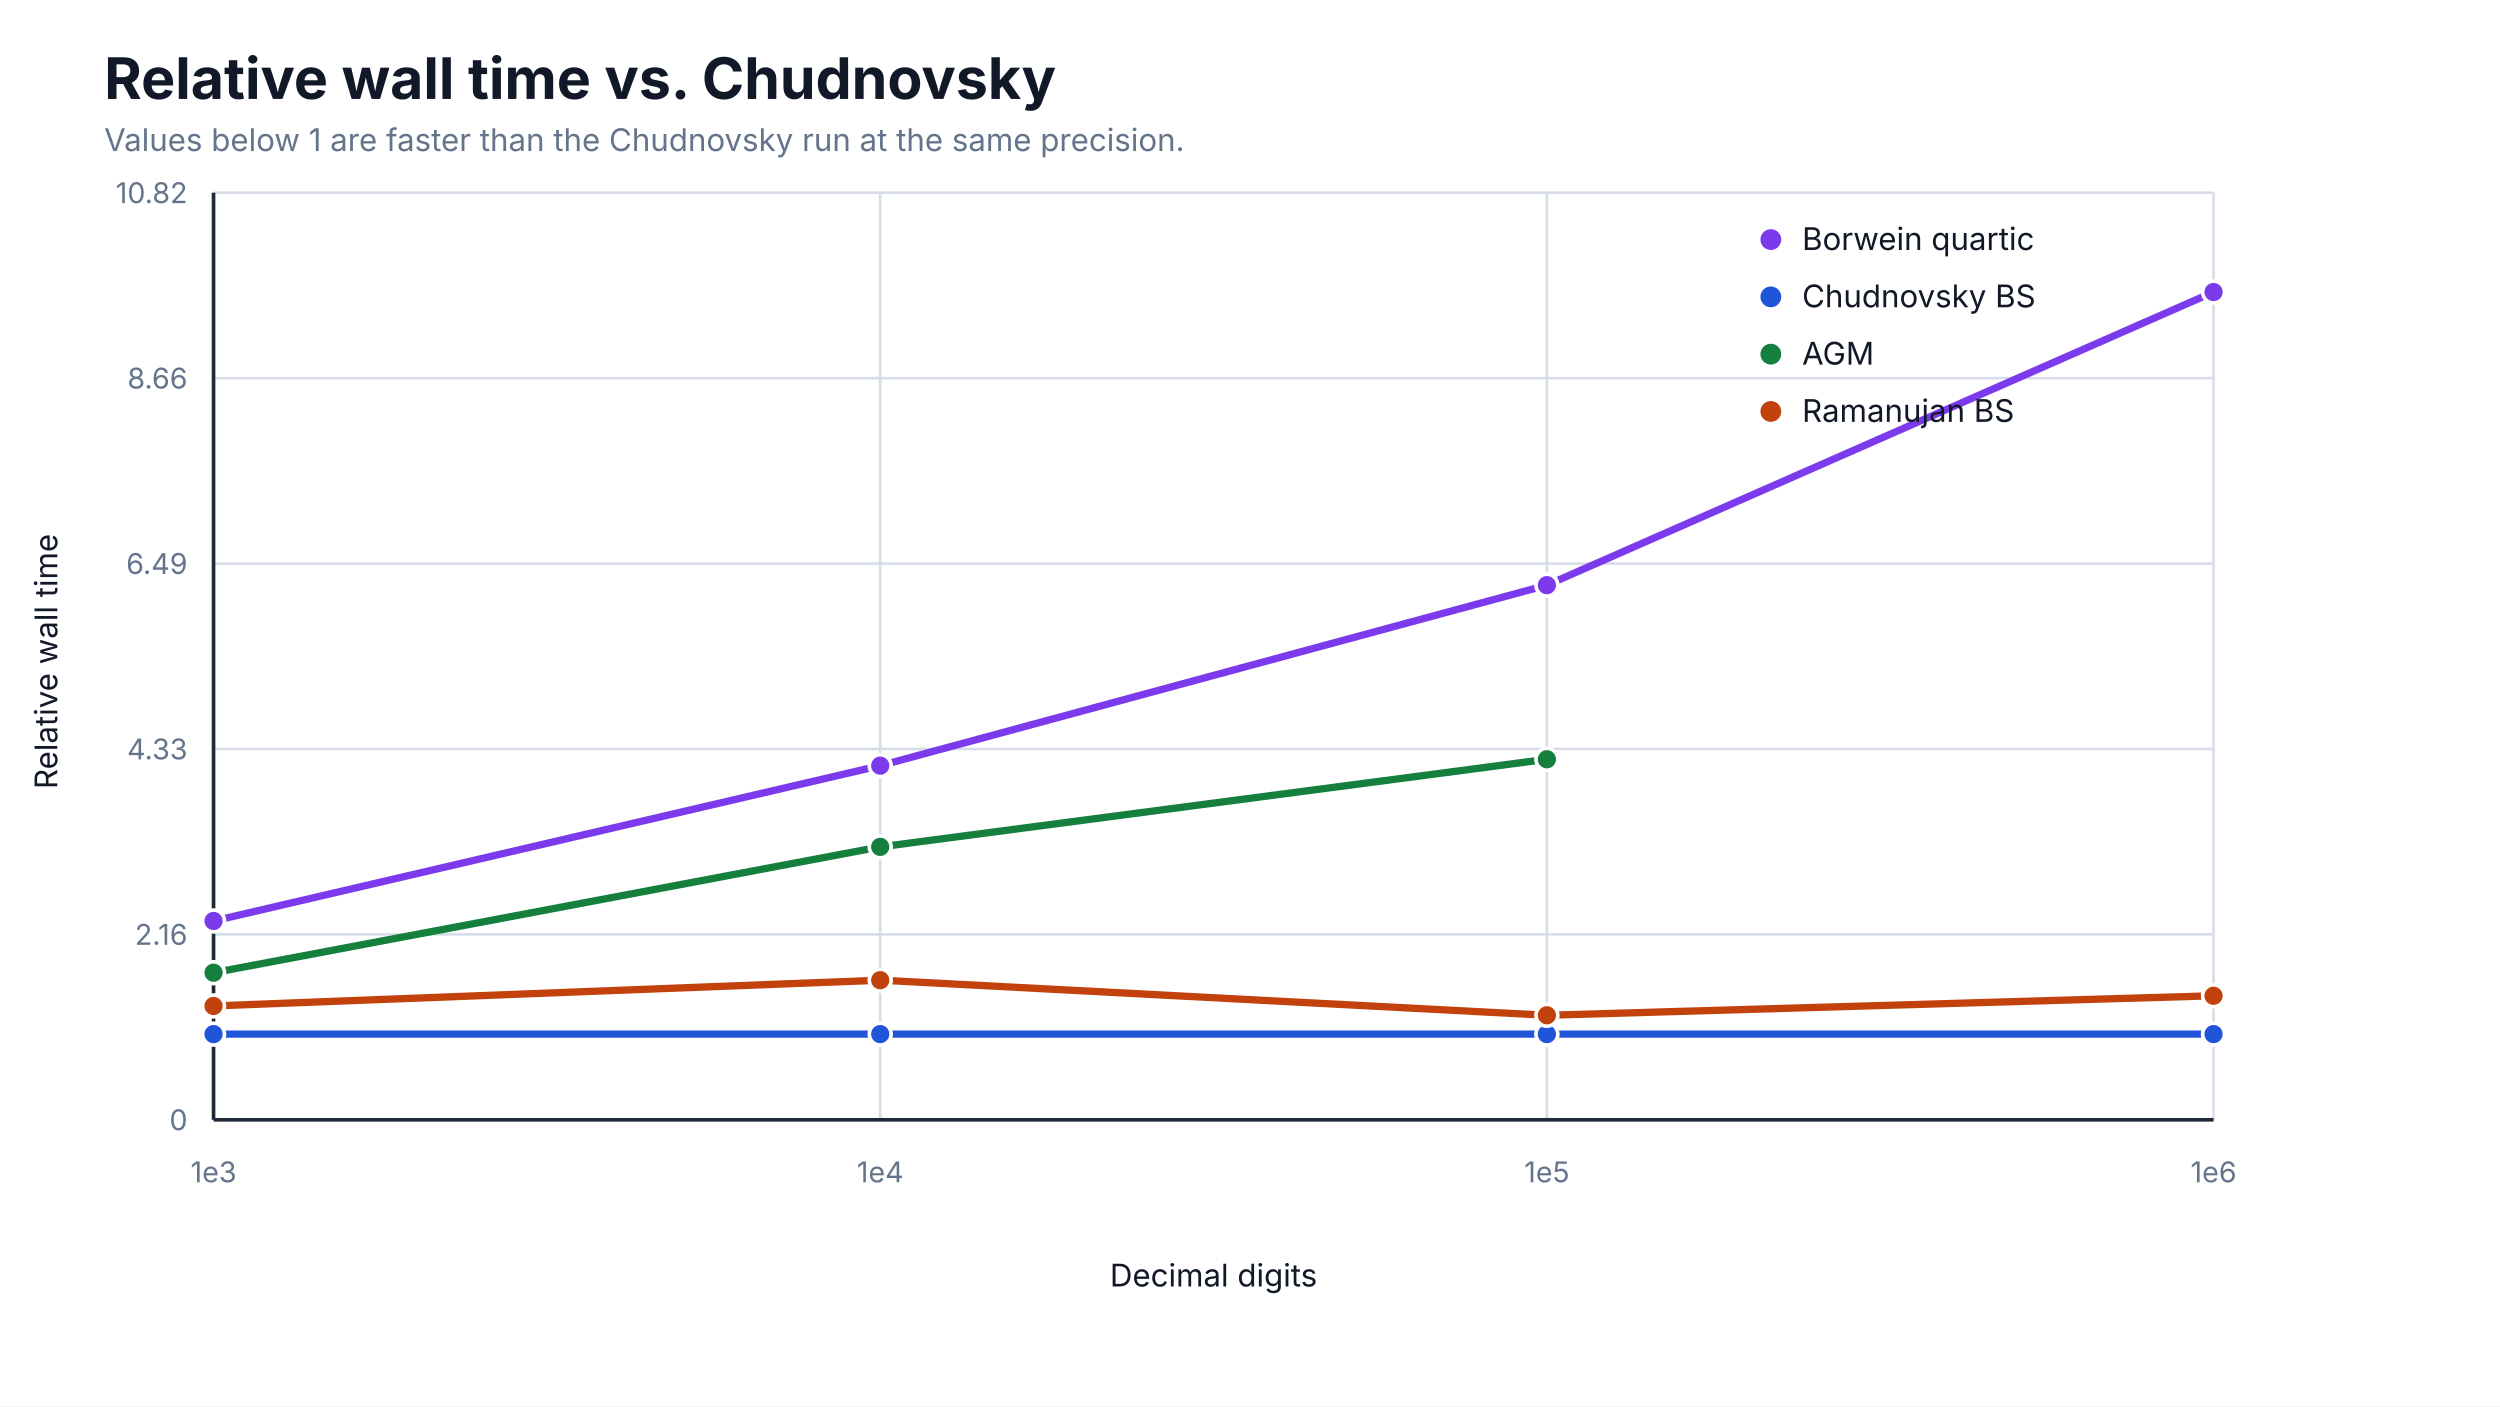
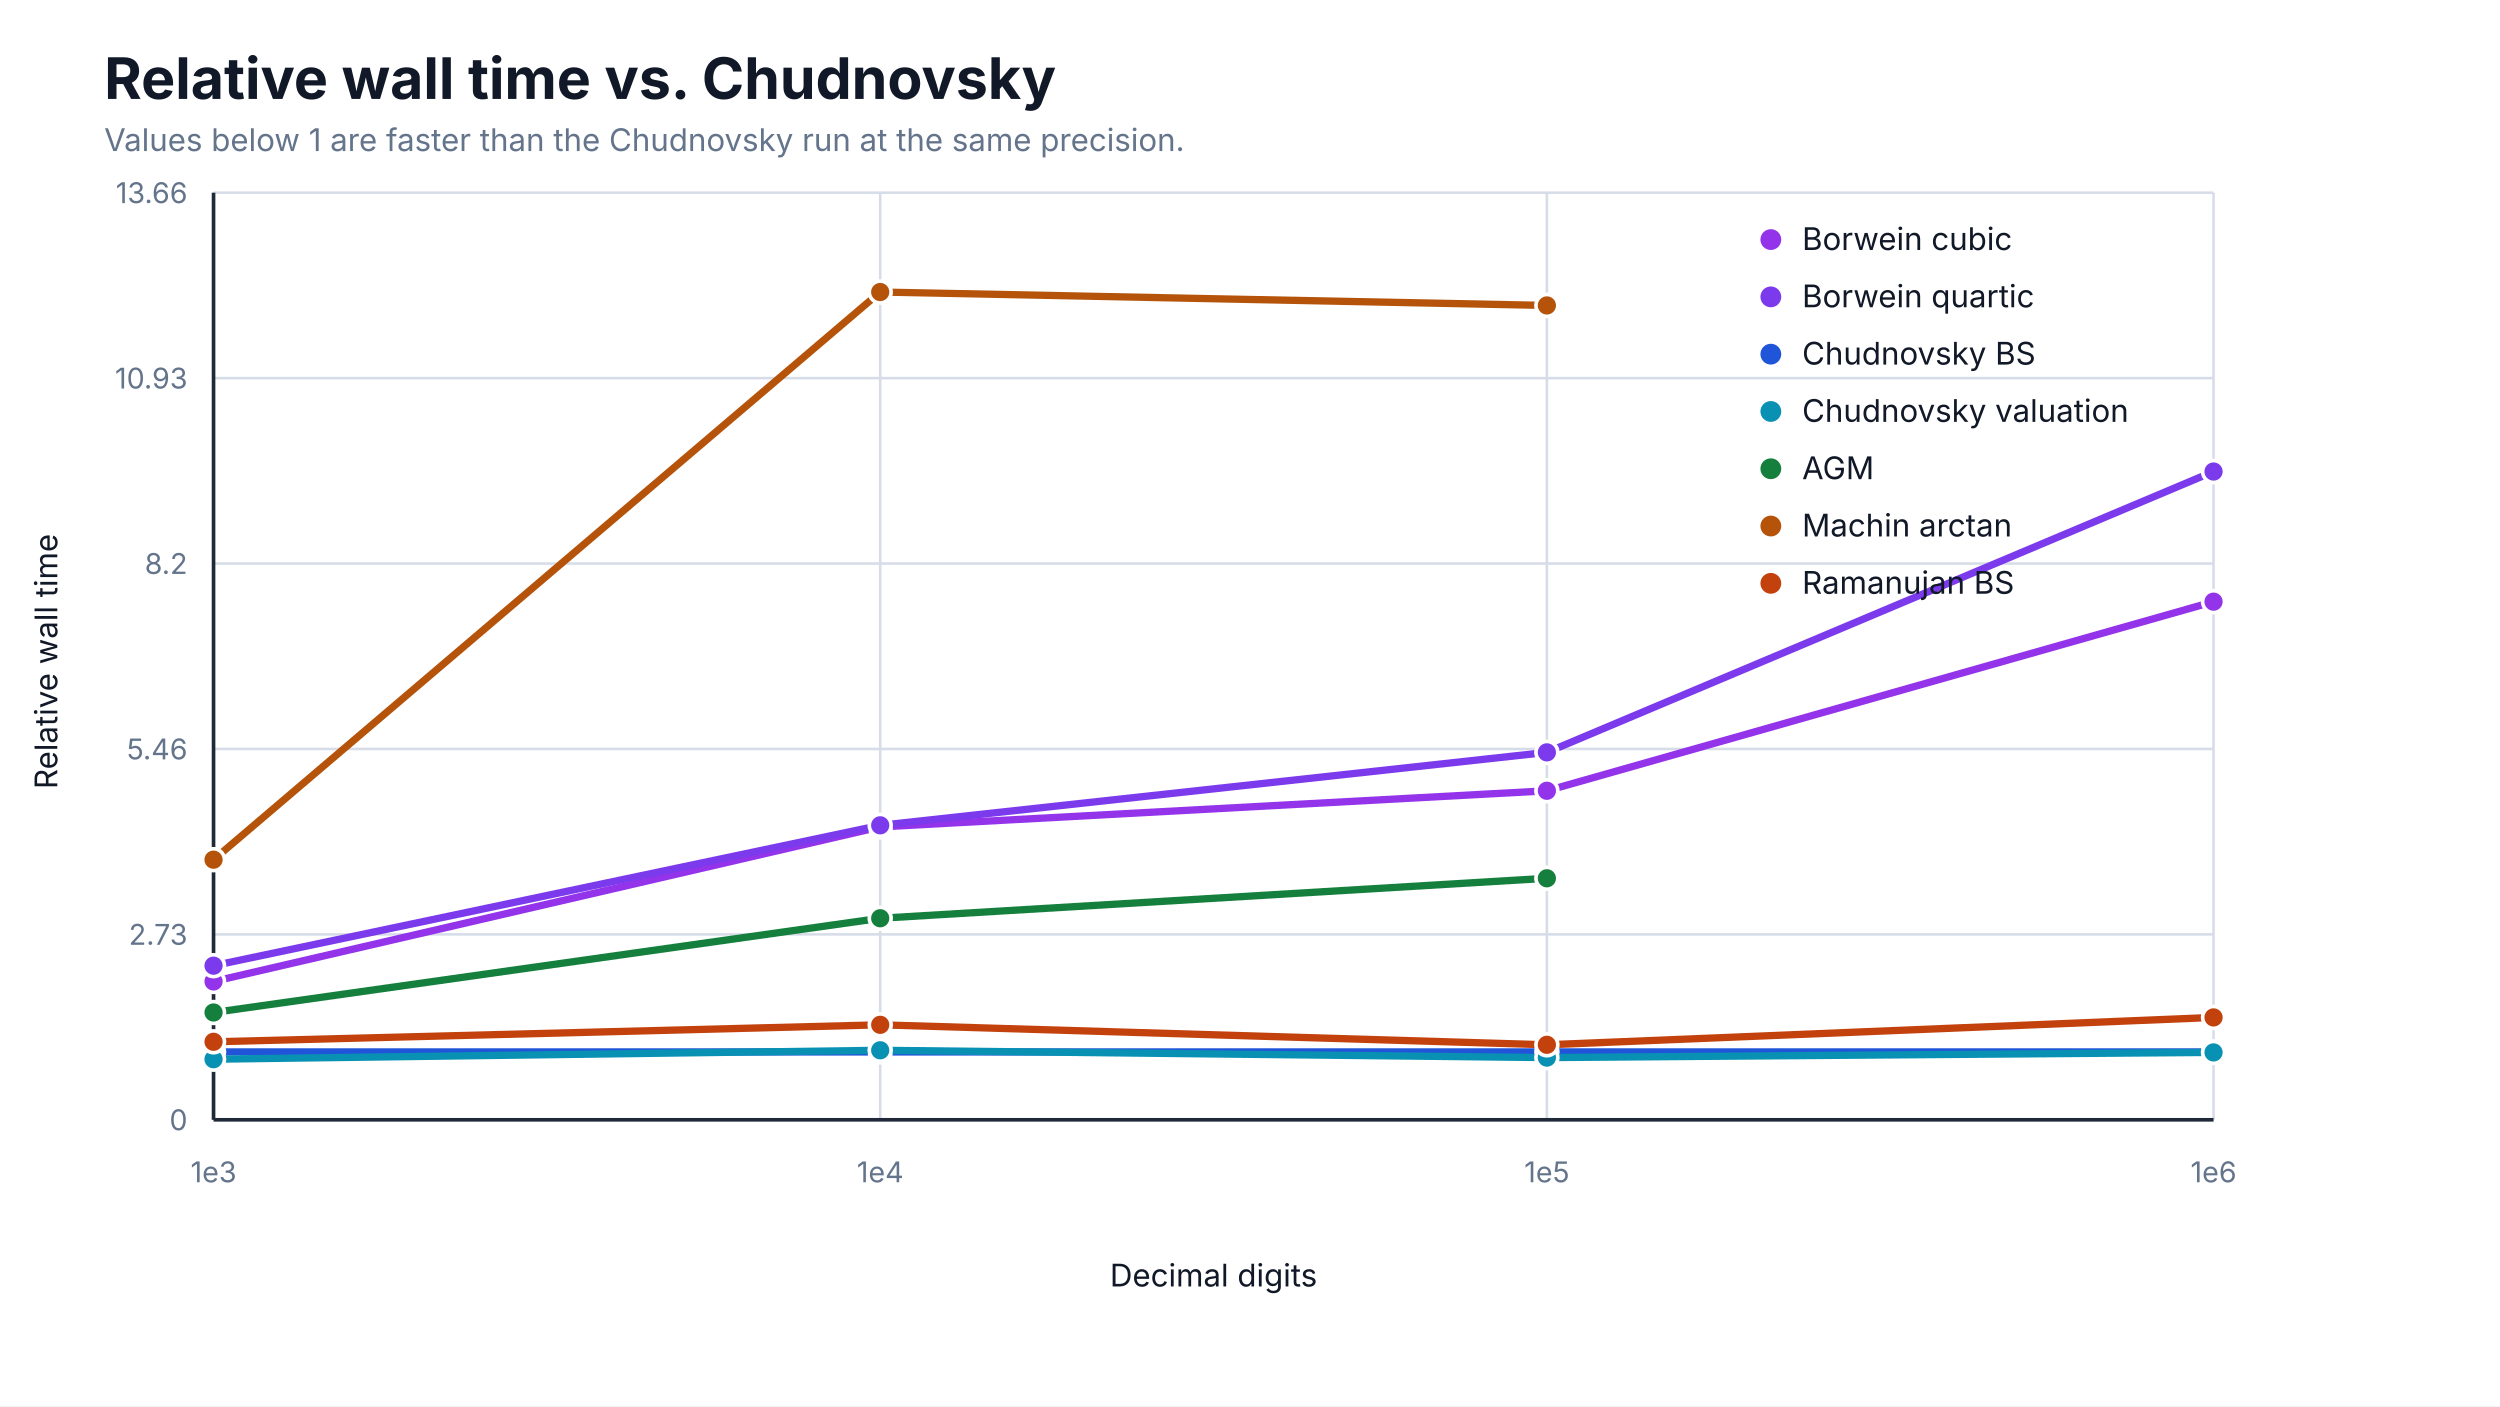
<svg xmlns="http://www.w3.org/2000/svg" viewBox="0 0 960 540" role="img" aria-labelledby="title desc">
  <style>text{font-family:-apple-system,BlinkMacSystemFont,'Segoe UI',sans-serif}.title{font-size:22px;font-weight:700;fill:#111827}.subtitle{font-size:12px;fill:#64748b}.axis{stroke:#1f2937;stroke-width:1.4}.grid{stroke:#d7dde8;stroke-width:1}.tick{font-size:11px;fill:#64748b}.label{font-size:12px;fill:#111827}.legend{font-size:12px;fill:#111827}</style>
  <rect width="960" height="540" fill="#fff" />
  <text class="title" x="40" y="38">Relative wall time vs. Chudnovsky</text>
  <text class="subtitle" x="40" y="58">Values below 1 are faster than the Chudnovsky run at the same precision.</text>
  <line class="grid" x1="82" y1="74" x2="82" y2="430" />
  <text class="tick" x="82" y="454" text-anchor="middle">1e3</text>
  <line class="grid" x1="338" y1="74" x2="338" y2="430" />
  <text class="tick" x="338" y="454" text-anchor="middle">1e4</text>
  <line class="grid" x1="594" y1="74" x2="594" y2="430" />
  <text class="tick" x="594" y="454" text-anchor="middle">1e5</text>
  <line class="grid" x1="850" y1="74" x2="850" y2="430" />
  <text class="tick" x="850" y="454" text-anchor="middle">1e6</text>
  <line class="grid" x1="82" y1="430" x2="850" y2="430" />
  <text class="tick" x="72" y="434" text-anchor="end">0</text>
  <line class="grid" x1="82" y1="358.8" x2="850" y2="358.8" />
-   <text class="tick" x="72" y="362.8" text-anchor="end">2.16</text>
+   <text class="tick" x="72" y="362.8" text-anchor="end">2.73</text>
  <line class="grid" x1="82" y1="287.6" x2="850" y2="287.6" />
-   <text class="tick" x="72" y="291.6" text-anchor="end">4.33</text>
+   <text class="tick" x="72" y="291.6" text-anchor="end">5.46</text>
  <line class="grid" x1="82" y1="216.4" x2="850" y2="216.4" />
-   <text class="tick" x="72" y="220.4" text-anchor="end">6.49</text>
+   <text class="tick" x="72" y="220.4" text-anchor="end">8.2</text>
  <line class="grid" x1="82" y1="145.2" x2="850" y2="145.2" />
-   <text class="tick" x="72" y="149.2" text-anchor="end">8.66</text>
+   <text class="tick" x="72" y="149.2" text-anchor="end">10.93</text>
  <line class="grid" x1="82" y1="74" x2="850" y2="74" />
-   <text class="tick" x="72" y="78" text-anchor="end">10.82</text>
+   <text class="tick" x="72" y="78" text-anchor="end">13.66</text>
  <line class="axis" x1="82" y1="430" x2="850" y2="430" />
  <line class="axis" x1="82" y1="74" x2="82" y2="430" />
  <text class="label" x="466" y="494" text-anchor="middle">Decimal digits</text>
  <text class="label" transform="translate(22 254) rotate(-90)" text-anchor="middle">Relative wall time</text>
-   <path d="M82 353.66 L338 294.01 L594 224.7 L850 112.14" fill="none" stroke="#7c3aed" stroke-width="2.8" stroke-linejoin="round" stroke-linecap="round" />
-   <circle cx="82" cy="353.66" r="4.2" fill="#7c3aed" stroke="#fff" stroke-width="1.4" />
-   <circle cx="338" cy="294.01" r="4.2" fill="#7c3aed" stroke="#fff" stroke-width="1.4" />
-   <circle cx="594" cy="224.7" r="4.2" fill="#7c3aed" stroke="#fff" stroke-width="1.4" />
-   <circle cx="850" cy="112.14" r="4.2" fill="#7c3aed" stroke="#fff" stroke-width="1.4" />
-   <circle cx="680" cy="92" r="4" fill="#7c3aed" />
-   <text class="legend" x="692" y="96">Borwein quartic</text>
-   <path d="M82 397.1 L338 397.1 L594 397.1 L850 397.1" fill="none" stroke="#2155d9" stroke-width="2.8" stroke-linejoin="round" stroke-linecap="round" />
-   <circle cx="82" cy="397.1" r="4.2" fill="#2155d9" stroke="#fff" stroke-width="1.4" />
-   <circle cx="338" cy="397.1" r="4.2" fill="#2155d9" stroke="#fff" stroke-width="1.4" />
-   <circle cx="594" cy="397.1" r="4.2" fill="#2155d9" stroke="#fff" stroke-width="1.4" />
-   <circle cx="850" cy="397.1" r="4.2" fill="#2155d9" stroke="#fff" stroke-width="1.4" />
-   <circle cx="680" cy="114" r="4" fill="#2155d9" />
-   <text class="legend" x="692" y="118">Chudnovsky BS</text>
-   <path d="M82 373.52 L338 325.2 L594 291.56" fill="none" stroke="#15803d" stroke-width="2.8" stroke-linejoin="round" stroke-linecap="round" />
-   <circle cx="82" cy="373.52" r="4.2" fill="#15803d" stroke="#fff" stroke-width="1.4" />
-   <circle cx="338" cy="325.2" r="4.2" fill="#15803d" stroke="#fff" stroke-width="1.4" />
-   <circle cx="594" cy="291.56" r="4.2" fill="#15803d" stroke="#fff" stroke-width="1.4" />
-   <circle cx="680" cy="136" r="4" fill="#15803d" />
-   <text class="legend" x="692" y="140">AGM</text>
-   <path d="M82 386.29 L338 376.39 L594 389.87 L850 382.38" fill="none" stroke="#c2410c" stroke-width="2.8" stroke-linejoin="round" stroke-linecap="round" />
-   <circle cx="82" cy="386.29" r="4.2" fill="#c2410c" stroke="#fff" stroke-width="1.4" />
-   <circle cx="338" cy="376.39" r="4.2" fill="#c2410c" stroke="#fff" stroke-width="1.4" />
-   <circle cx="594" cy="389.87" r="4.2" fill="#c2410c" stroke="#fff" stroke-width="1.4" />
-   <circle cx="850" cy="382.38" r="4.2" fill="#c2410c" stroke="#fff" stroke-width="1.4" />
-   <circle cx="680" cy="158" r="4" fill="#c2410c" />
-   <text class="legend" x="692" y="162">Ramanujan BS</text>
+   <path d="M82 376.88 L338 317.53 L594 303.66 L850 231.04" fill="none" stroke="#9333ea" stroke-width="2.8" stroke-linejoin="round" stroke-linecap="round" />
+   <circle cx="82" cy="376.88" r="4.2" fill="#9333ea" stroke="#fff" stroke-width="1.4" />
+   <circle cx="338" cy="317.53" r="4.2" fill="#9333ea" stroke="#fff" stroke-width="1.4" />
+   <circle cx="594" cy="303.66" r="4.2" fill="#9333ea" stroke="#fff" stroke-width="1.4" />
+   <circle cx="850" cy="231.04" r="4.2" fill="#9333ea" stroke="#fff" stroke-width="1.4" />
+   <circle cx="680" cy="92" r="4" fill="#9333ea" />
+   <text class="legend" x="692" y="96">Borwein cubic</text>
+   <path d="M82 370.82 L338 316.92 L594 288.91 L850 181.07" fill="none" stroke="#7c3aed" stroke-width="2.8" stroke-linejoin="round" stroke-linecap="round" />
+   <circle cx="82" cy="370.82" r="4.2" fill="#7c3aed" stroke="#fff" stroke-width="1.4" />
+   <circle cx="338" cy="316.92" r="4.2" fill="#7c3aed" stroke="#fff" stroke-width="1.4" />
+   <circle cx="594" cy="288.91" r="4.2" fill="#7c3aed" stroke="#fff" stroke-width="1.4" />
+   <circle cx="850" cy="181.07" r="4.2" fill="#7c3aed" stroke="#fff" stroke-width="1.4" />
+   <circle cx="680" cy="114" r="4" fill="#7c3aed" />
+   <text class="legend" x="692" y="118">Borwein quartic</text>
+   <path d="M82 403.94 L338 403.94 L594 403.94 L850 403.94" fill="none" stroke="#2155d9" stroke-width="2.8" stroke-linejoin="round" stroke-linecap="round" />
+   <circle cx="82" cy="403.94" r="4.2" fill="#2155d9" stroke="#fff" stroke-width="1.4" />
+   <circle cx="338" cy="403.94" r="4.2" fill="#2155d9" stroke="#fff" stroke-width="1.4" />
+   <circle cx="594" cy="403.94" r="4.2" fill="#2155d9" stroke="#fff" stroke-width="1.4" />
+   <circle cx="850" cy="403.94" r="4.2" fill="#2155d9" stroke="#fff" stroke-width="1.4" />
+   <circle cx="680" cy="136" r="4" fill="#2155d9" />
+   <text class="legend" x="692" y="140">Chudnovsky BS</text>
+   <path d="M82 406.74 L338 403.31 L594 406.12 L850 404.13" fill="none" stroke="#0891b2" stroke-width="2.8" stroke-linejoin="round" stroke-linecap="round" />
+   <circle cx="82" cy="406.74" r="4.2" fill="#0891b2" stroke="#fff" stroke-width="1.4" />
+   <circle cx="338" cy="403.31" r="4.2" fill="#0891b2" stroke="#fff" stroke-width="1.4" />
+   <circle cx="594" cy="406.12" r="4.2" fill="#0891b2" stroke="#fff" stroke-width="1.4" />
+   <circle cx="850" cy="404.13" r="4.2" fill="#0891b2" stroke="#fff" stroke-width="1.4" />
+   <circle cx="680" cy="158" r="4" fill="#0891b2" />
+   <text class="legend" x="692" y="162">Chudnovsky valuation</text>
+   <path d="M82 388.8 L338 352.61 L594 337.26" fill="none" stroke="#15803d" stroke-width="2.8" stroke-linejoin="round" stroke-linecap="round" />
+   <circle cx="82" cy="388.8" r="4.2" fill="#15803d" stroke="#fff" stroke-width="1.4" />
+   <circle cx="338" cy="352.61" r="4.2" fill="#15803d" stroke="#fff" stroke-width="1.4" />
+   <circle cx="594" cy="337.26" r="4.2" fill="#15803d" stroke="#fff" stroke-width="1.4" />
+   <circle cx="680" cy="180" r="4" fill="#15803d" />
+   <text class="legend" x="692" y="184">AGM</text>
+   <path d="M82 330.12 L338 112.14 L594 117.29" fill="none" stroke="#b45309" stroke-width="2.8" stroke-linejoin="round" stroke-linecap="round" />
+   <circle cx="82" cy="330.12" r="4.2" fill="#b45309" stroke="#fff" stroke-width="1.4" />
+   <circle cx="338" cy="112.14" r="4.2" fill="#b45309" stroke="#fff" stroke-width="1.4" />
+   <circle cx="594" cy="117.29" r="4.2" fill="#b45309" stroke="#fff" stroke-width="1.4" />
+   <circle cx="680" cy="202" r="4" fill="#b45309" />
+   <text class="legend" x="692" y="206">Machin arctan</text>
+   <path d="M82 400.05 L338 393.53 L594 401.2 L850 390.69" fill="none" stroke="#c2410c" stroke-width="2.8" stroke-linejoin="round" stroke-linecap="round" />
+   <circle cx="82" cy="400.05" r="4.2" fill="#c2410c" stroke="#fff" stroke-width="1.4" />
+   <circle cx="338" cy="393.53" r="4.2" fill="#c2410c" stroke="#fff" stroke-width="1.4" />
+   <circle cx="594" cy="401.2" r="4.2" fill="#c2410c" stroke="#fff" stroke-width="1.4" />
+   <circle cx="850" cy="390.69" r="4.2" fill="#c2410c" stroke="#fff" stroke-width="1.4" />
+   <circle cx="680" cy="224" r="4" fill="#c2410c" />
+   <text class="legend" x="692" y="228">Ramanujan BS</text>
</svg>
